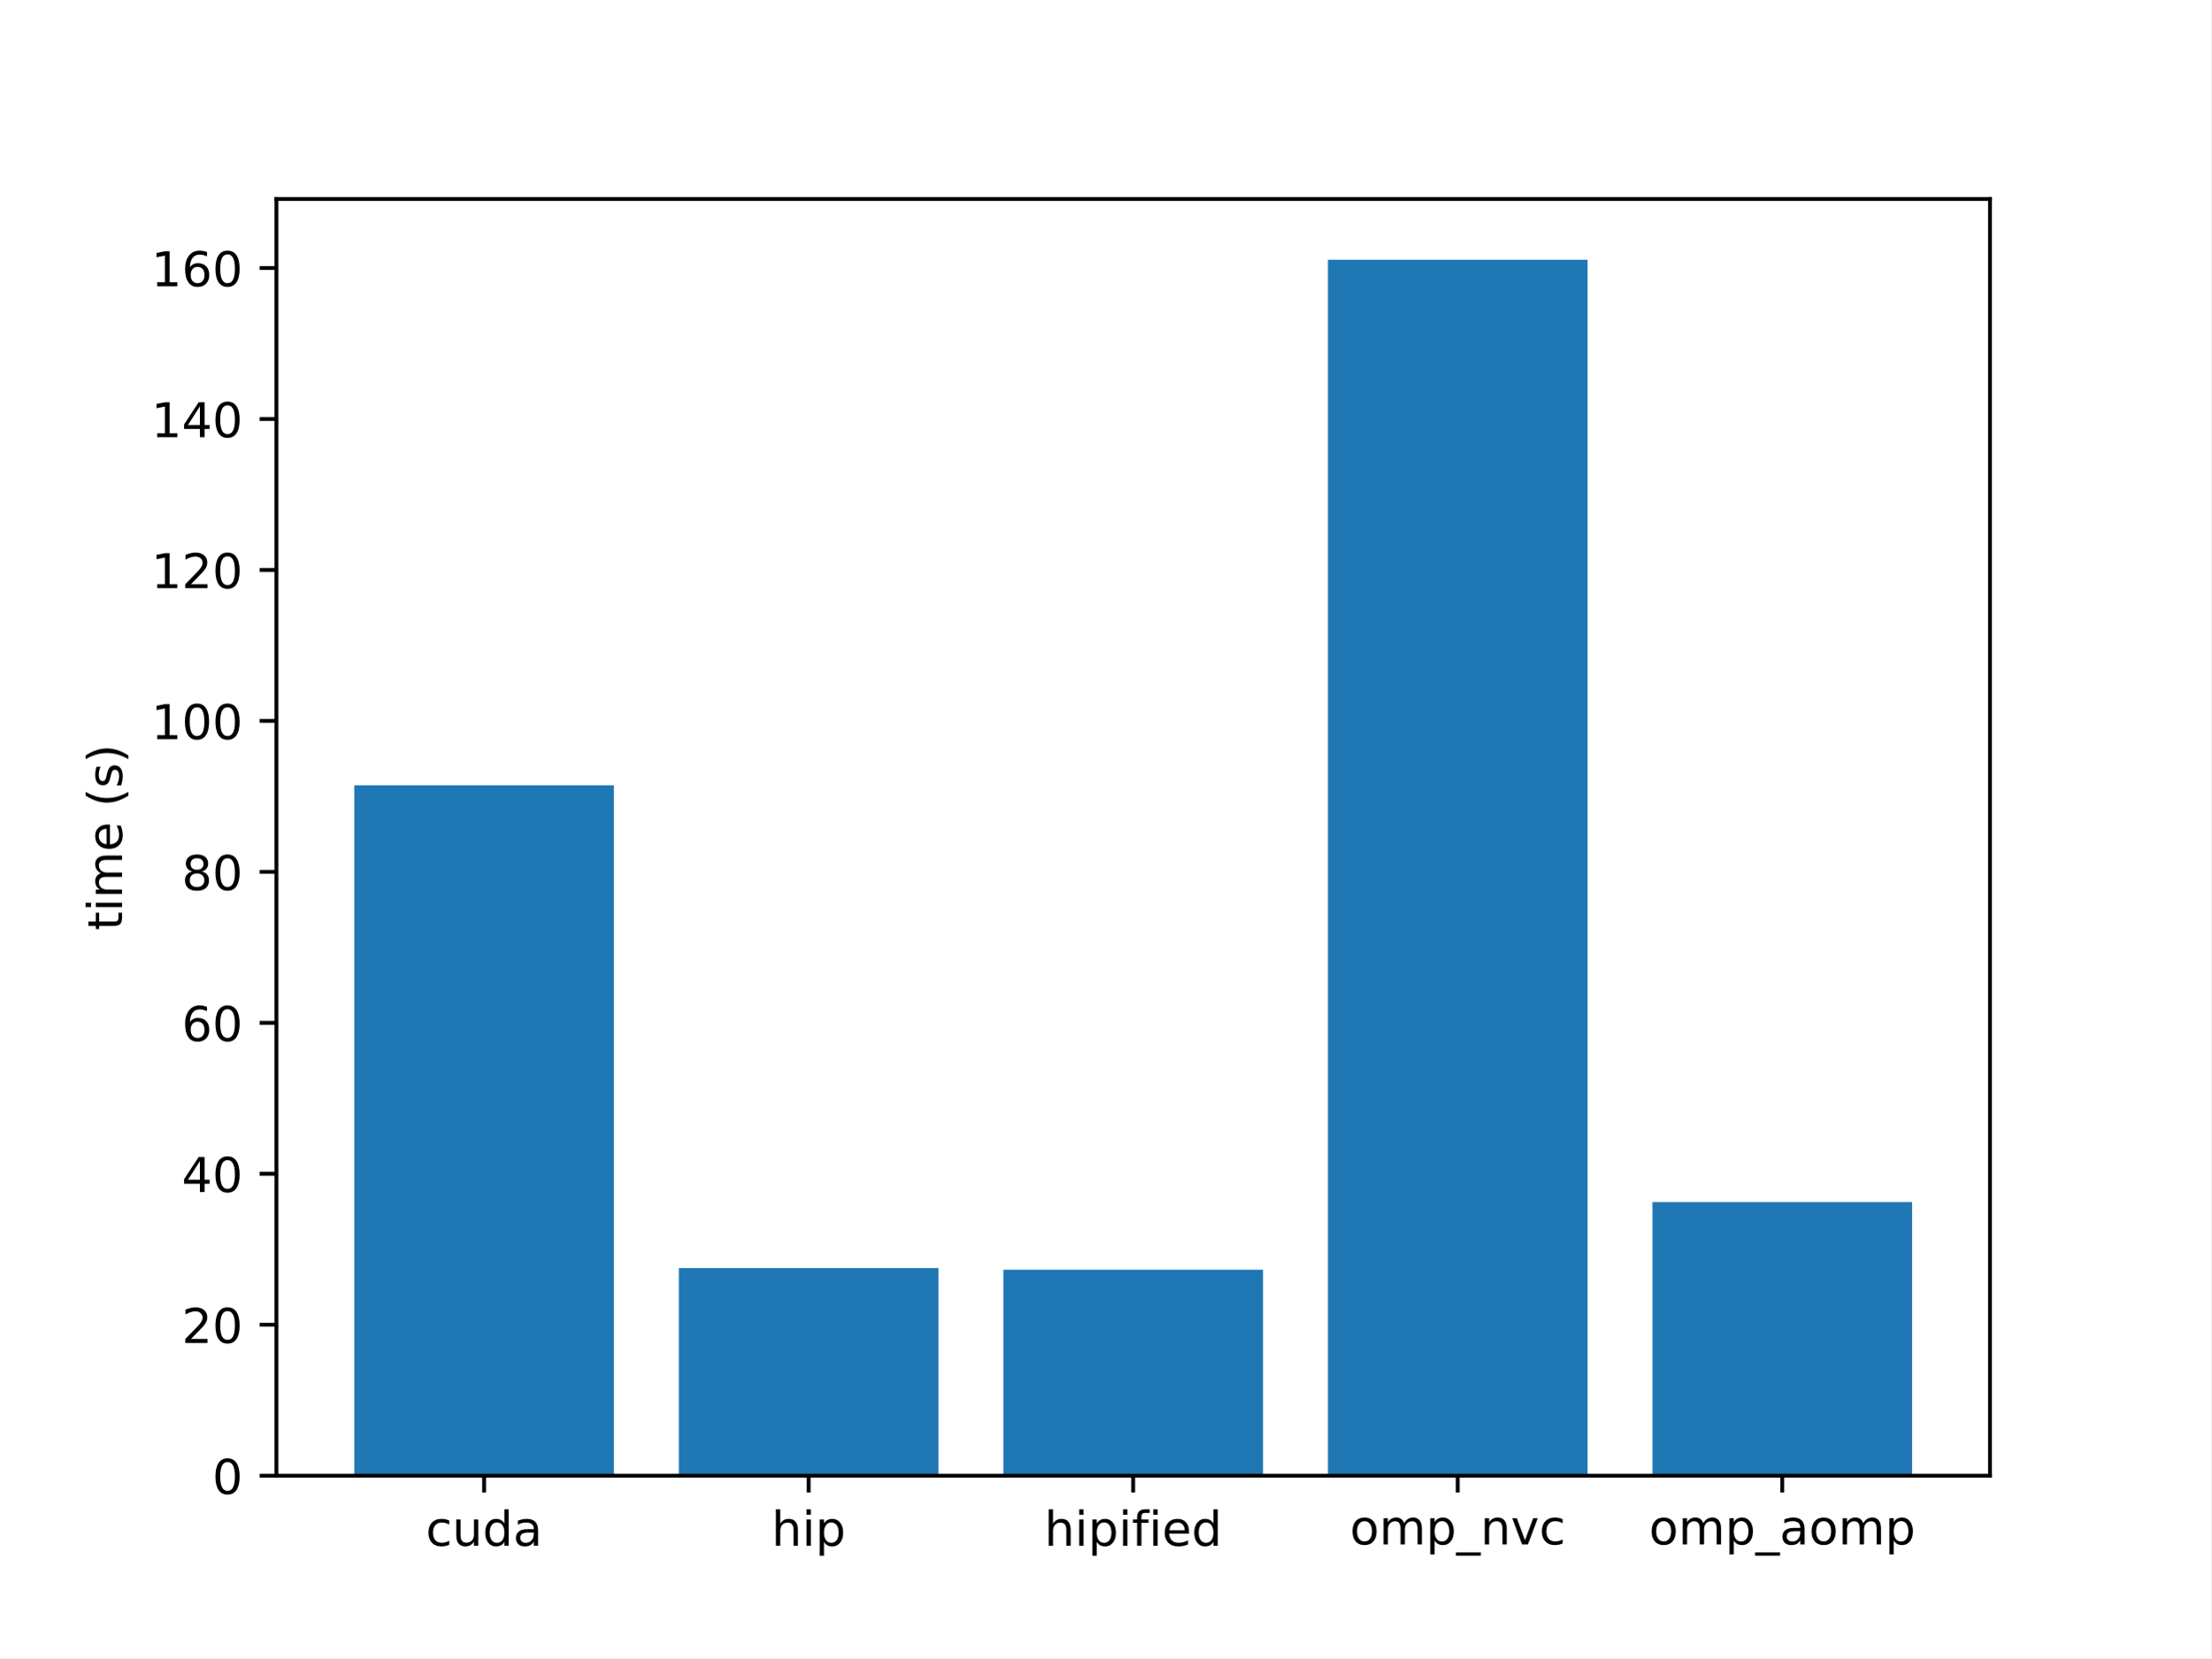
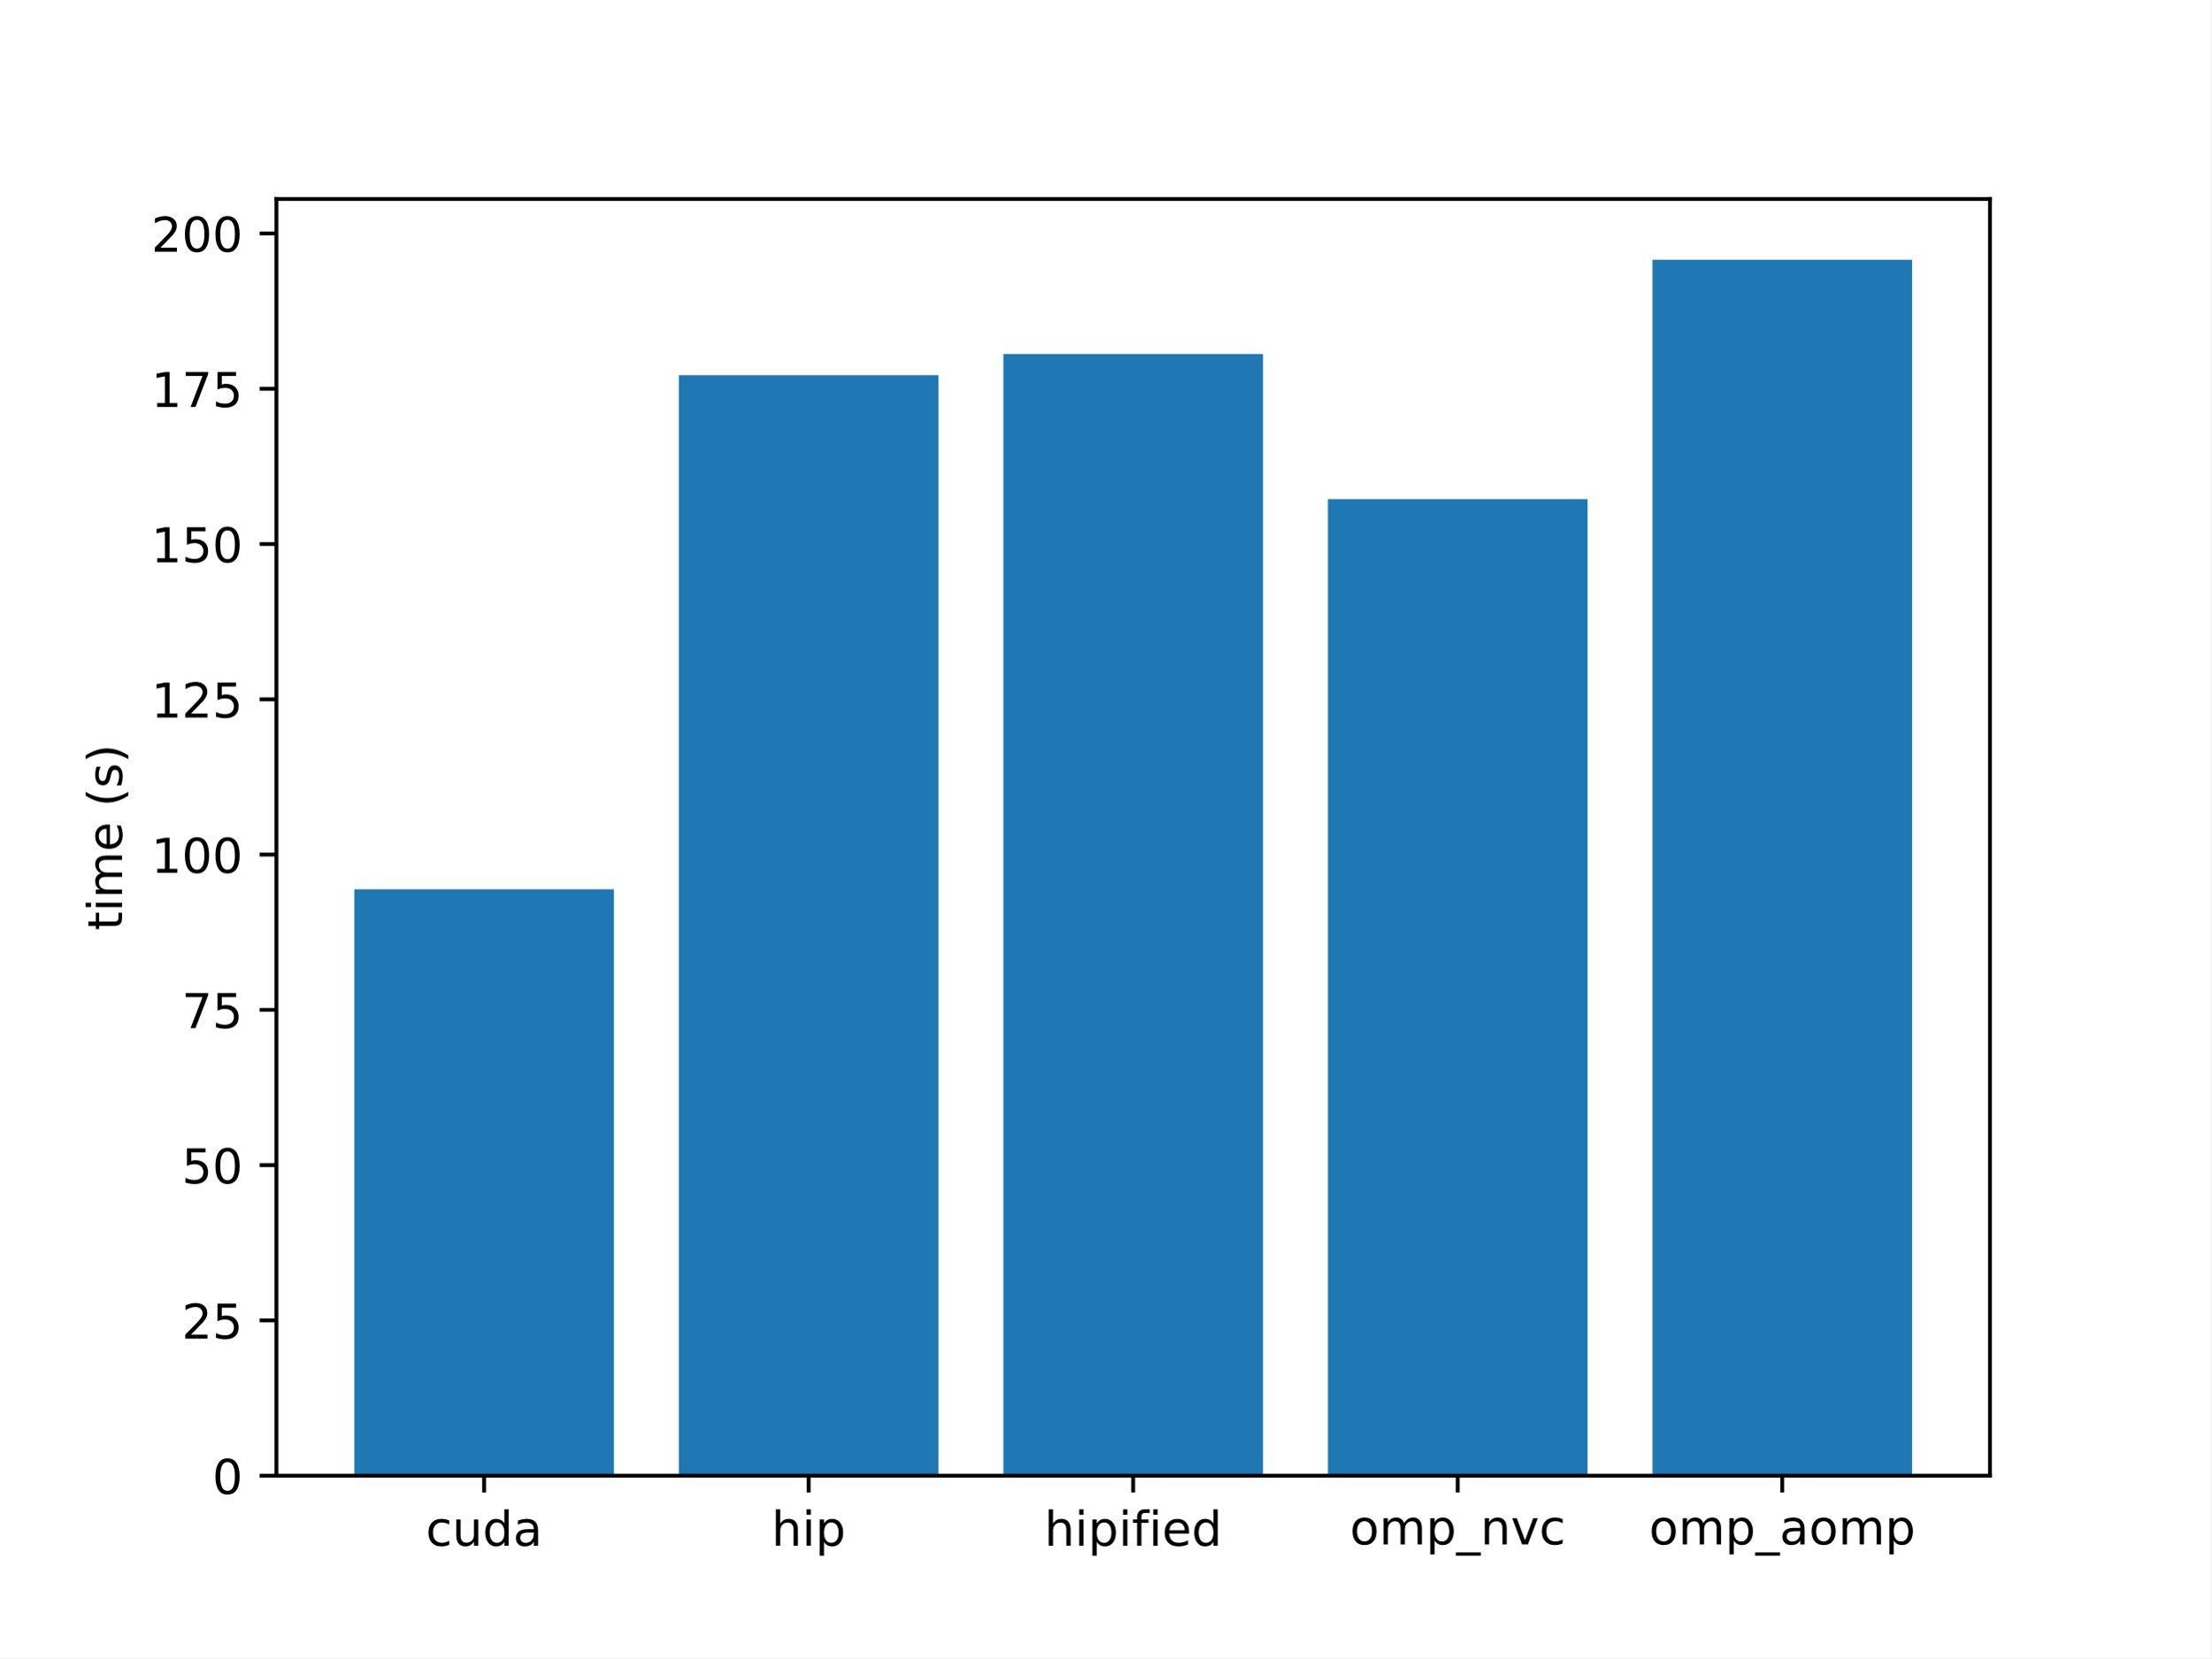
<svg xmlns="http://www.w3.org/2000/svg" xmlns:xlink="http://www.w3.org/1999/xlink" width="460.8pt" height="345.6pt" viewBox="0 0 460.8 345.6" version="1.1">
  <defs>
    <style type="text/css">*{stroke-linejoin: round; stroke-linecap: butt}</style>
  </defs>
  <g id="figure_1">
    <g id="patch_1">
      <path d="M 0 345.6  L 460.8 345.6  L 460.8 0  L 0 0  z " style="fill: #ffffff" />
    </g>
    <g id="axes_1">
      <g id="patch_2">
        <path d="M 57.6 307.584  L 414.72 307.584  L 414.72 41.472  L 57.6 41.472  z " style="fill: #ffffff" />
      </g>
      <g id="patch_3">
-         <path d="M 73.833 307.584  L 127.942 307.584  L 127.942 163.692  L 73.833 163.692  z " clip-path="url(#p78f3730690)" style="fill: #1f77b4" />
+         <path d="M 73.833 307.584  L 127.942 307.584  L 127.942 185.356  L 73.833 185.356  z " clip-path="url(#p62e5f9b1ea)" style="fill: #1f77b4" />
      </g>
      <g id="patch_4">
-         <path d="M 141.469 307.584  L 195.578 307.584  L 195.578 264.303  L 141.469 264.303  z " clip-path="url(#p78f3730690)" style="fill: #1f77b4" />
+         <path d="M 141.469 307.584  L 195.578 307.584  L 195.578 78.199  L 141.469 78.199  z " clip-path="url(#p62e5f9b1ea)" style="fill: #1f77b4" />
      </g>
      <g id="patch_5">
-         <path d="M 209.105 307.584  L 263.215 307.584  L 263.215 264.649  L 209.105 264.649  z " clip-path="url(#p78f3730690)" style="fill: #1f77b4" />
+         <path d="M 209.105 307.584  L 263.215 307.584  L 263.215 73.784  L 209.105 73.784  z " clip-path="url(#p62e5f9b1ea)" style="fill: #1f77b4" />
      </g>
      <g id="patch_6">
-         <path d="M 276.742 307.584  L 330.851 307.584  L 330.851 54.144  L 276.742 54.144  z " clip-path="url(#p78f3730690)" style="fill: #1f77b4" />
+         <path d="M 276.742 307.584  L 330.851 307.584  L 330.851 104.027  L 276.742 104.027  z " clip-path="url(#p62e5f9b1ea)" style="fill: #1f77b4" />
      </g>
      <g id="patch_7">
-         <path d="M 344.378 307.584  L 398.487 307.584  L 398.487 250.553  L 344.378 250.553  z " clip-path="url(#p78f3730690)" style="fill: #1f77b4" />
+         <path d="M 344.378 307.584  L 398.487 307.584  L 398.487 54.144  L 344.378 54.144  z " clip-path="url(#p62e5f9b1ea)" style="fill: #1f77b4" />
      </g>
      <g id="matplotlib.axis_1">
        <g id="xtick_1">
          <g id="line2d_1">
            <defs>
-               <path id="m14acc27db0" d="M 0 0  L 0 3.5  " style="stroke: #000000; stroke-width: 0.8" />
+               <path id="m500a3b21c0" d="M 0 0  L 0 3.5  " style="stroke: #000000; stroke-width: 0.8" />
            </defs>
            <g>
-               <use xlink:href="#m14acc27db0" x="100.887" y="307.584" style="stroke: #000000; stroke-width: 0.8" />
+               <use xlink:href="#m500a3b21c0" x="100.887" y="307.584" style="stroke: #000000; stroke-width: 0.8" />
            </g>
          </g>
          <g id="text_1">
            <g transform="translate(85.5529 322.1824) scale(0.1 -0.1)">
              <defs>
                <path id="DejaVuSans-20" transform="scale(0.015625)" />
                <path id="DejaVuSans-63" d="M 3122 3366  L 3122 2828  Q 2878 2963 2633 3030  Q 2388 3097 2138 3097  Q 1578 3097 1268 2742  Q 959 2388 959 1747  Q 959 1106 1268 751  Q 1578 397 2138 397  Q 2388 397 2633 464  Q 2878 531 3122 666  L 3122 134  Q 2881 22 2623 -34  Q 2366 -91 2075 -91  Q 1284 -91 818 406  Q 353 903 353 1747  Q 353 2603 823 3093  Q 1294 3584 2113 3584  Q 2378 3584 2631 3529  Q 2884 3475 3122 3366  z " transform="scale(0.015625)" />
                <path id="DejaVuSans-75" d="M 544 1381  L 544 3500  L 1119 3500  L 1119 1403  Q 1119 906 1312 657  Q 1506 409 1894 409  Q 2359 409 2629 706  Q 2900 1003 2900 1516  L 2900 3500  L 3475 3500  L 3475 0  L 2900 0  L 2900 538  Q 2691 219 2414 64  Q 2138 -91 1772 -91  Q 1169 -91 856 284  Q 544 659 544 1381  z M 1991 3584  L 1991 3584  z " transform="scale(0.015625)" />
                <path id="DejaVuSans-64" d="M 2906 2969  L 2906 4863  L 3481 4863  L 3481 0  L 2906 0  L 2906 525  Q 2725 213 2448 61  Q 2172 -91 1784 -91  Q 1150 -91 751 415  Q 353 922 353 1747  Q 353 2572 751 3078  Q 1150 3584 1784 3584  Q 2172 3584 2448 3432  Q 2725 3281 2906 2969  z M 947 1747  Q 947 1113 1208 752  Q 1469 391 1925 391  Q 2381 391 2643 752  Q 2906 1113 2906 1747  Q 2906 2381 2643 2742  Q 2381 3103 1925 3103  Q 1469 3103 1208 2742  Q 947 2381 947 1747  z " transform="scale(0.015625)" />
                <path id="DejaVuSans-61" d="M 2194 1759  Q 1497 1759 1228 1600  Q 959 1441 959 1056  Q 959 750 1161 570  Q 1363 391 1709 391  Q 2188 391 2477 730  Q 2766 1069 2766 1631  L 2766 1759  L 2194 1759  z M 3341 1997  L 3341 0  L 2766 0  L 2766 531  Q 2569 213 2275 61  Q 1981 -91 1556 -91  Q 1019 -91 701 211  Q 384 513 384 1019  Q 384 1609 779 1909  Q 1175 2209 1959 2209  L 2766 2209  L 2766 2266  Q 2766 2663 2505 2880  Q 2244 3097 1772 3097  Q 1472 3097 1187 3025  Q 903 2953 641 2809  L 641 3341  Q 956 3463 1253 3523  Q 1550 3584 1831 3584  Q 2591 3584 2966 3190  Q 3341 2797 3341 1997  z " transform="scale(0.015625)" />
              </defs>
              <use xlink:href="#DejaVuSans-20" />
              <use xlink:href="#DejaVuSans-63" x="31.787" />
              <use xlink:href="#DejaVuSans-75" x="86.768" />
              <use xlink:href="#DejaVuSans-64" x="150.146" />
              <use xlink:href="#DejaVuSans-61" x="213.623" />
              <use xlink:href="#DejaVuSans-20" x="274.902" />
            </g>
          </g>
        </g>
        <g id="xtick_2">
          <g id="line2d_2">
            <g>
-               <use xlink:href="#m14acc27db0" x="168.524" y="307.584" style="stroke: #000000; stroke-width: 0.8" />
+               <use xlink:href="#m500a3b21c0" x="168.524" y="307.584" style="stroke: #000000; stroke-width: 0.8" />
            </g>
          </g>
          <g id="text_2">
            <g transform="translate(157.6135 322.1824) scale(0.1 -0.1)">
              <defs>
                <path id="DejaVuSans-68" d="M 3513 2113  L 3513 0  L 2938 0  L 2938 2094  Q 2938 2591 2744 2837  Q 2550 3084 2163 3084  Q 1697 3084 1428 2787  Q 1159 2491 1159 1978  L 1159 0  L 581 0  L 581 4863  L 1159 4863  L 1159 2956  Q 1366 3272 1645 3428  Q 1925 3584 2291 3584  Q 2894 3584 3203 3211  Q 3513 2838 3513 2113  z " transform="scale(0.015625)" />
                <path id="DejaVuSans-69" d="M 603 3500  L 1178 3500  L 1178 0  L 603 0  L 603 3500  z M 603 4863  L 1178 4863  L 1178 4134  L 603 4134  L 603 4863  z " transform="scale(0.015625)" />
                <path id="DejaVuSans-70" d="M 1159 525  L 1159 -1331  L 581 -1331  L 581 3500  L 1159 3500  L 1159 2969  Q 1341 3281 1617 3432  Q 1894 3584 2278 3584  Q 2916 3584 3314 3078  Q 3713 2572 3713 1747  Q 3713 922 3314 415  Q 2916 -91 2278 -91  Q 1894 -91 1617 61  Q 1341 213 1159 525  z M 3116 1747  Q 3116 2381 2855 2742  Q 2594 3103 2138 3103  Q 1681 3103 1420 2742  Q 1159 2381 1159 1747  Q 1159 1113 1420 752  Q 1681 391 2138 391  Q 2594 391 2855 752  Q 3116 1113 3116 1747  z " transform="scale(0.015625)" />
              </defs>
              <use xlink:href="#DejaVuSans-20" />
              <use xlink:href="#DejaVuSans-68" x="31.787" />
              <use xlink:href="#DejaVuSans-69" x="95.166" />
              <use xlink:href="#DejaVuSans-70" x="122.949" />
              <use xlink:href="#DejaVuSans-20" x="186.426" />
            </g>
          </g>
        </g>
        <g id="xtick_3">
          <g id="line2d_3">
            <g>
-               <use xlink:href="#m14acc27db0" x="236.16" y="307.584" style="stroke: #000000; stroke-width: 0.8" />
+               <use xlink:href="#m500a3b21c0" x="236.16" y="307.584" style="stroke: #000000; stroke-width: 0.8" />
            </g>
          </g>
          <g id="text_3">
            <g transform="translate(214.4608 322.1824) scale(0.1 -0.1)">
              <defs>
                <path id="DejaVuSans-66" d="M 2375 4863  L 2375 4384  L 1825 4384  Q 1516 4384 1395 4259  Q 1275 4134 1275 3809  L 1275 3500  L 2222 3500  L 2222 3053  L 1275 3053  L 1275 0  L 697 0  L 697 3053  L 147 3053  L 147 3500  L 697 3500  L 697 3744  Q 697 4328 969 4595  Q 1241 4863 1831 4863  L 2375 4863  z " transform="scale(0.015625)" />
                <path id="DejaVuSans-65" d="M 3597 1894  L 3597 1613  L 953 1613  Q 991 1019 1311 708  Q 1631 397 2203 397  Q 2534 397 2845 478  Q 3156 559 3463 722  L 3463 178  Q 3153 47 2828 -22  Q 2503 -91 2169 -91  Q 1331 -91 842 396  Q 353 884 353 1716  Q 353 2575 817 3079  Q 1281 3584 2069 3584  Q 2775 3584 3186 3129  Q 3597 2675 3597 1894  z M 3022 2063  Q 3016 2534 2758 2815  Q 2500 3097 2075 3097  Q 1594 3097 1305 2825  Q 1016 2553 972 2059  L 3022 2063  z " transform="scale(0.015625)" />
              </defs>
              <use xlink:href="#DejaVuSans-20" />
              <use xlink:href="#DejaVuSans-68" x="31.787" />
              <use xlink:href="#DejaVuSans-69" x="95.166" />
              <use xlink:href="#DejaVuSans-70" x="122.949" />
              <use xlink:href="#DejaVuSans-69" x="186.426" />
              <use xlink:href="#DejaVuSans-66" x="214.209" />
              <use xlink:href="#DejaVuSans-69" x="249.414" />
              <use xlink:href="#DejaVuSans-65" x="277.197" />
              <use xlink:href="#DejaVuSans-64" x="338.721" />
              <use xlink:href="#DejaVuSans-20" x="402.197" />
            </g>
          </g>
        </g>
        <g id="xtick_4">
          <g id="line2d_4">
            <g>
-               <use xlink:href="#m14acc27db0" x="303.796" y="307.584" style="stroke: #000000; stroke-width: 0.8" />
+               <use xlink:href="#m500a3b21c0" x="303.796" y="307.584" style="stroke: #000000; stroke-width: 0.8" />
            </g>
          </g>
          <g id="text_4">
            <g transform="translate(278.137 321.9043) scale(0.1 -0.1)">
              <defs>
                <path id="DejaVuSans-6f" d="M 1959 3097  Q 1497 3097 1228 2736  Q 959 2375 959 1747  Q 959 1119 1226 758  Q 1494 397 1959 397  Q 2419 397 2687 759  Q 2956 1122 2956 1747  Q 2956 2369 2687 2733  Q 2419 3097 1959 3097  z M 1959 3584  Q 2709 3584 3137 3096  Q 3566 2609 3566 1747  Q 3566 888 3137 398  Q 2709 -91 1959 -91  Q 1206 -91 779 398  Q 353 888 353 1747  Q 353 2609 779 3096  Q 1206 3584 1959 3584  z " transform="scale(0.015625)" />
                <path id="DejaVuSans-6d" d="M 3328 2828  Q 3544 3216 3844 3400  Q 4144 3584 4550 3584  Q 5097 3584 5394 3201  Q 5691 2819 5691 2113  L 5691 0  L 5113 0  L 5113 2094  Q 5113 2597 4934 2840  Q 4756 3084 4391 3084  Q 3944 3084 3684 2787  Q 3425 2491 3425 1978  L 3425 0  L 2847 0  L 2847 2094  Q 2847 2600 2669 2842  Q 2491 3084 2119 3084  Q 1678 3084 1418 2786  Q 1159 2488 1159 1978  L 1159 0  L 581 0  L 581 3500  L 1159 3500  L 1159 2956  Q 1356 3278 1631 3431  Q 1906 3584 2284 3584  Q 2666 3584 2933 3390  Q 3200 3197 3328 2828  z " transform="scale(0.015625)" />
                <path id="DejaVuSans-5f" d="M 3263 -1063  L 3263 -1509  L -63 -1509  L -63 -1063  L 3263 -1063  z " transform="scale(0.015625)" />
                <path id="DejaVuSans-6e" d="M 3513 2113  L 3513 0  L 2938 0  L 2938 2094  Q 2938 2591 2744 2837  Q 2550 3084 2163 3084  Q 1697 3084 1428 2787  Q 1159 2491 1159 1978  L 1159 0  L 581 0  L 581 3500  L 1159 3500  L 1159 2956  Q 1366 3272 1645 3428  Q 1925 3584 2291 3584  Q 2894 3584 3203 3211  Q 3513 2838 3513 2113  z " transform="scale(0.015625)" />
                <path id="DejaVuSans-76" d="M 191 3500  L 800 3500  L 1894 563  L 2988 3500  L 3597 3500  L 2284 0  L 1503 0  L 191 3500  z " transform="scale(0.015625)" />
              </defs>
              <use xlink:href="#DejaVuSans-20" />
              <use xlink:href="#DejaVuSans-6f" x="31.787" />
              <use xlink:href="#DejaVuSans-6d" x="92.969" />
              <use xlink:href="#DejaVuSans-70" x="190.381" />
              <use xlink:href="#DejaVuSans-5f" x="253.857" />
              <use xlink:href="#DejaVuSans-6e" x="303.857" />
              <use xlink:href="#DejaVuSans-76" x="367.236" />
              <use xlink:href="#DejaVuSans-63" x="426.416" />
              <use xlink:href="#DejaVuSans-20" x="481.396" />
            </g>
          </g>
        </g>
        <g id="xtick_5">
          <g id="line2d_5">
            <g>
-               <use xlink:href="#m14acc27db0" x="371.433" y="307.584" style="stroke: #000000; stroke-width: 0.8" />
+               <use xlink:href="#m500a3b21c0" x="371.433" y="307.584" style="stroke: #000000; stroke-width: 0.8" />
            </g>
          </g>
          <g id="text_5">
            <g transform="translate(340.4827 321.9043) scale(0.1 -0.1)">
              <use xlink:href="#DejaVuSans-20" />
              <use xlink:href="#DejaVuSans-6f" x="31.787" />
              <use xlink:href="#DejaVuSans-6d" x="92.969" />
              <use xlink:href="#DejaVuSans-70" x="190.381" />
              <use xlink:href="#DejaVuSans-5f" x="253.857" />
              <use xlink:href="#DejaVuSans-61" x="303.857" />
              <use xlink:href="#DejaVuSans-6f" x="365.137" />
              <use xlink:href="#DejaVuSans-6d" x="426.318" />
              <use xlink:href="#DejaVuSans-70" x="523.73" />
              <use xlink:href="#DejaVuSans-20" x="587.207" />
            </g>
          </g>
        </g>
      </g>
      <g id="matplotlib.axis_2">
        <g id="ytick_1">
          <g id="line2d_6">
            <defs>
-               <path id="m08840fe805" d="M 0 0  L -3.5 0  " style="stroke: #000000; stroke-width: 0.8" />
+               <path id="m1b76fb1a19" d="M 0 0  L -3.5 0  " style="stroke: #000000; stroke-width: 0.8" />
            </defs>
            <g>
-               <use xlink:href="#m08840fe805" x="57.6" y="307.584" style="stroke: #000000; stroke-width: 0.8" />
+               <use xlink:href="#m1b76fb1a19" x="57.6" y="307.584" style="stroke: #000000; stroke-width: 0.8" />
            </g>
          </g>
          <g id="text_6">
            <g transform="translate(44.2375 311.3832) scale(0.1 -0.1)">
              <defs>
                <path id="DejaVuSans-30" d="M 2034 4250  Q 1547 4250 1301 3770  Q 1056 3291 1056 2328  Q 1056 1369 1301 889  Q 1547 409 2034 409  Q 2525 409 2770 889  Q 3016 1369 3016 2328  Q 3016 3291 2770 3770  Q 2525 4250 2034 4250  z M 2034 4750  Q 2819 4750 3233 4129  Q 3647 3509 3647 2328  Q 3647 1150 3233 529  Q 2819 -91 2034 -91  Q 1250 -91 836 529  Q 422 1150 422 2328  Q 422 3509 836 4129  Q 1250 4750 2034 4750  z " transform="scale(0.015625)" />
              </defs>
              <use xlink:href="#DejaVuSans-30" />
            </g>
          </g>
        </g>
        <g id="ytick_2">
          <g id="line2d_7">
            <g>
-               <use xlink:href="#m08840fe805" x="57.6" y="276.118" style="stroke: #000000; stroke-width: 0.8" />
+               <use xlink:href="#m1b76fb1a19" x="57.6" y="275.218" style="stroke: #000000; stroke-width: 0.8" />
            </g>
          </g>
          <g id="text_7">
-             <g transform="translate(37.875 279.9176) scale(0.1 -0.1)">
+             <g transform="translate(37.875 279.0171) scale(0.1 -0.1)">
              <defs>
                <path id="DejaVuSans-32" d="M 1228 531  L 3431 531  L 3431 0  L 469 0  L 469 531  Q 828 903 1448 1529  Q 2069 2156 2228 2338  Q 2531 2678 2651 2914  Q 2772 3150 2772 3378  Q 2772 3750 2511 3984  Q 2250 4219 1831 4219  Q 1534 4219 1204 4116  Q 875 4013 500 3803  L 500 4441  Q 881 4594 1212 4672  Q 1544 4750 1819 4750  Q 2544 4750 2975 4387  Q 3406 4025 3406 3419  Q 3406 3131 3298 2873  Q 3191 2616 2906 2266  Q 2828 2175 2409 1742  Q 1991 1309 1228 531  z " transform="scale(0.015625)" />
+                 <path id="DejaVuSans-35" d="M 691 4666  L 3169 4666  L 3169 4134  L 1269 4134  L 1269 2991  Q 1406 3038 1543 3061  Q 1681 3084 1819 3084  Q 2600 3084 3056 2656  Q 3513 2228 3513 1497  Q 3513 744 3044 326  Q 2575 -91 1722 -91  Q 1428 -91 1123 -41  Q 819 9 494 109  L 494 744  Q 775 591 1075 516  Q 1375 441 1709 441  Q 2250 441 2565 725  Q 2881 1009 2881 1497  Q 2881 1984 2565 2268  Q 2250 2553 1709 2553  Q 1456 2553 1204 2497  Q 953 2441 691 2322  L 691 4666  z " transform="scale(0.015625)" />
              </defs>
              <use xlink:href="#DejaVuSans-32" />
-               <use xlink:href="#DejaVuSans-30" x="63.623" />
+               <use xlink:href="#DejaVuSans-35" x="63.623" />
            </g>
          </g>
        </g>
        <g id="ytick_3">
          <g id="line2d_8">
            <g>
-               <use xlink:href="#m08840fe805" x="57.6" y="244.653" style="stroke: #000000; stroke-width: 0.8" />
+               <use xlink:href="#m1b76fb1a19" x="57.6" y="242.852" style="stroke: #000000; stroke-width: 0.8" />
            </g>
          </g>
          <g id="text_8">
-             <g transform="translate(37.875 248.4519) scale(0.1 -0.1)">
-               <defs>
-                 <path id="DejaVuSans-34" d="M 2419 4116  L 825 1625  L 2419 1625  L 2419 4116  z M 2253 4666  L 3047 4666  L 3047 1625  L 3713 1625  L 3713 1100  L 3047 1100  L 3047 0  L 2419 0  L 2419 1100  L 313 1100  L 313 1709  L 2253 4666  z " transform="scale(0.015625)" />
-               </defs>
-               <use xlink:href="#DejaVuSans-34" />
+             <g transform="translate(37.875 246.6509) scale(0.1 -0.1)">
+               <use xlink:href="#DejaVuSans-35" />
              <use xlink:href="#DejaVuSans-30" x="63.623" />
            </g>
          </g>
        </g>
        <g id="ytick_4">
          <g id="line2d_9">
            <g>
-               <use xlink:href="#m08840fe805" x="57.6" y="213.187" style="stroke: #000000; stroke-width: 0.8" />
+               <use xlink:href="#m1b76fb1a19" x="57.6" y="210.486" style="stroke: #000000; stroke-width: 0.8" />
            </g>
          </g>
          <g id="text_9">
-             <g transform="translate(37.875 216.9863) scale(0.1 -0.1)">
-               <defs>
-                 <path id="DejaVuSans-36" d="M 2113 2584  Q 1688 2584 1439 2293  Q 1191 2003 1191 1497  Q 1191 994 1439 701  Q 1688 409 2113 409  Q 2538 409 2786 701  Q 3034 994 3034 1497  Q 3034 2003 2786 2293  Q 2538 2584 2113 2584  z M 3366 4563  L 3366 3988  Q 3128 4100 2886 4159  Q 2644 4219 2406 4219  Q 1781 4219 1451 3797  Q 1122 3375 1075 2522  Q 1259 2794 1537 2939  Q 1816 3084 2150 3084  Q 2853 3084 3261 2657  Q 3669 2231 3669 1497  Q 3669 778 3244 343  Q 2819 -91 2113 -91  Q 1303 -91 875 529  Q 447 1150 447 2328  Q 447 3434 972 4092  Q 1497 4750 2381 4750  Q 2619 4750 2861 4703  Q 3103 4656 3366 4563  z " transform="scale(0.015625)" />
-               </defs>
-               <use xlink:href="#DejaVuSans-36" />
-               <use xlink:href="#DejaVuSans-30" x="63.623" />
+             <g transform="translate(37.875 214.2847) scale(0.1 -0.1)">
+               <defs>
+                 <path id="DejaVuSans-37" d="M 525 4666  L 3525 4666  L 3525 4397  L 1831 0  L 1172 0  L 2766 4134  L 525 4134  L 525 4666  z " transform="scale(0.015625)" />
+               </defs>
+               <use xlink:href="#DejaVuSans-37" />
+               <use xlink:href="#DejaVuSans-35" x="63.623" />
            </g>
          </g>
        </g>
        <g id="ytick_5">
          <g id="line2d_10">
            <g>
-               <use xlink:href="#m08840fe805" x="57.6" y="181.721" style="stroke: #000000; stroke-width: 0.8" />
+               <use xlink:href="#m1b76fb1a19" x="57.6" y="178.119" style="stroke: #000000; stroke-width: 0.8" />
            </g>
          </g>
          <g id="text_10">
-             <g transform="translate(37.875 185.5207) scale(0.1 -0.1)">
-               <defs>
-                 <path id="DejaVuSans-38" d="M 2034 2216  Q 1584 2216 1326 1975  Q 1069 1734 1069 1313  Q 1069 891 1326 650  Q 1584 409 2034 409  Q 2484 409 2743 651  Q 3003 894 3003 1313  Q 3003 1734 2745 1975  Q 2488 2216 2034 2216  z M 1403 2484  Q 997 2584 770 2862  Q 544 3141 544 3541  Q 544 4100 942 4425  Q 1341 4750 2034 4750  Q 2731 4750 3128 4425  Q 3525 4100 3525 3541  Q 3525 3141 3298 2862  Q 3072 2584 2669 2484  Q 3125 2378 3379 2068  Q 3634 1759 3634 1313  Q 3634 634 3220 271  Q 2806 -91 2034 -91  Q 1263 -91 848 271  Q 434 634 434 1313  Q 434 1759 690 2068  Q 947 2378 1403 2484  z M 1172 3481  Q 1172 3119 1398 2916  Q 1625 2713 2034 2713  Q 2441 2713 2670 2916  Q 2900 3119 2900 3481  Q 2900 3844 2670 4047  Q 2441 4250 2034 4250  Q 1625 4250 1398 4047  Q 1172 3844 1172 3481  z " transform="scale(0.015625)" />
-               </defs>
-               <use xlink:href="#DejaVuSans-38" />
-               <use xlink:href="#DejaVuSans-30" x="63.623" />
-             </g>
-           </g>
-         </g>
-         <g id="ytick_6">
-           <g id="line2d_11">
-             <g>
-               <use xlink:href="#m08840fe805" x="57.6" y="150.256" style="stroke: #000000; stroke-width: 0.8" />
-             </g>
-           </g>
-           <g id="text_11">
-             <g transform="translate(31.5125 154.055) scale(0.1 -0.1)">
+             <g transform="translate(31.5125 181.9186) scale(0.1 -0.1)">
              <defs>
                <path id="DejaVuSans-31" d="M 794 531  L 1825 531  L 1825 4091  L 703 3866  L 703 4441  L 1819 4666  L 2450 4666  L 2450 531  L 3481 531  L 3481 0  L 794 0  L 794 531  z " transform="scale(0.015625)" />
              </defs>
              <use xlink:href="#DejaVuSans-31" />
              <use xlink:href="#DejaVuSans-30" x="63.623" />
              <use xlink:href="#DejaVuSans-30" x="127.246" />
            </g>
          </g>
        </g>
+         <g id="ytick_6">
+           <g id="line2d_11">
+             <g>
+               <use xlink:href="#m1b76fb1a19" x="57.6" y="145.753" style="stroke: #000000; stroke-width: 0.8" />
+             </g>
+           </g>
+           <g id="text_11">
+             <g transform="translate(31.5125 149.5524) scale(0.1 -0.1)">
+               <use xlink:href="#DejaVuSans-31" />
+               <use xlink:href="#DejaVuSans-32" x="63.623" />
+               <use xlink:href="#DejaVuSans-35" x="127.246" />
+             </g>
+           </g>
+         </g>
        <g id="ytick_7">
          <g id="line2d_12">
            <g>
-               <use xlink:href="#m08840fe805" x="57.6" y="118.79" style="stroke: #000000; stroke-width: 0.8" />
+               <use xlink:href="#m1b76fb1a19" x="57.6" y="113.387" style="stroke: #000000; stroke-width: 0.8" />
            </g>
          </g>
          <g id="text_12">
-             <g transform="translate(31.5125 122.5894) scale(0.1 -0.1)">
+             <g transform="translate(31.5125 117.1862) scale(0.1 -0.1)">
              <use xlink:href="#DejaVuSans-31" />
-               <use xlink:href="#DejaVuSans-32" x="63.623" />
+               <use xlink:href="#DejaVuSans-35" x="63.623" />
              <use xlink:href="#DejaVuSans-30" x="127.246" />
            </g>
          </g>
        </g>
        <g id="ytick_8">
          <g id="line2d_13">
            <g>
-               <use xlink:href="#m08840fe805" x="57.6" y="87.325" style="stroke: #000000; stroke-width: 0.8" />
+               <use xlink:href="#m1b76fb1a19" x="57.6" y="81.021" style="stroke: #000000; stroke-width: 0.8" />
            </g>
          </g>
          <g id="text_13">
-             <g transform="translate(31.5125 91.12374) scale(0.1 -0.1)">
+             <g transform="translate(31.5125 84.82008) scale(0.1 -0.1)">
              <use xlink:href="#DejaVuSans-31" />
-               <use xlink:href="#DejaVuSans-34" x="63.623" />
-               <use xlink:href="#DejaVuSans-30" x="127.246" />
+               <use xlink:href="#DejaVuSans-37" x="63.623" />
+               <use xlink:href="#DejaVuSans-35" x="127.246" />
            </g>
          </g>
        </g>
        <g id="ytick_9">
          <g id="line2d_14">
            <g>
-               <use xlink:href="#m08840fe805" x="57.6" y="55.859" style="stroke: #000000; stroke-width: 0.8" />
+               <use xlink:href="#m1b76fb1a19" x="57.6" y="48.655" style="stroke: #000000; stroke-width: 0.8" />
            </g>
          </g>
          <g id="text_14">
-             <g transform="translate(31.5125 59.6581) scale(0.1 -0.1)">
-               <use xlink:href="#DejaVuSans-31" />
-               <use xlink:href="#DejaVuSans-36" x="63.623" />
+             <g transform="translate(31.5125 52.45392) scale(0.1 -0.1)">
+               <use xlink:href="#DejaVuSans-32" />
+               <use xlink:href="#DejaVuSans-30" x="63.623" />
              <use xlink:href="#DejaVuSans-30" x="127.246" />
            </g>
          </g>
        </g>
        <g id="text_15">
          <g transform="translate(25.43281 193.9194) rotate(-90) scale(0.1 -0.1)">
            <defs>
              <path id="DejaVuSans-74" d="M 1172 4494  L 1172 3500  L 2356 3500  L 2356 3053  L 1172 3053  L 1172 1153  Q 1172 725 1289 603  Q 1406 481 1766 481  L 2356 481  L 2356 0  L 1766 0  Q 1100 0 847 248  Q 594 497 594 1153  L 594 3053  L 172 3053  L 172 3500  L 594 3500  L 594 4494  L 1172 4494  z " transform="scale(0.015625)" />
              <path id="DejaVuSans-28" d="M 1984 4856  Q 1566 4138 1362 3434  Q 1159 2731 1159 2009  Q 1159 1288 1364 580  Q 1569 -128 1984 -844  L 1484 -844  Q 1016 -109 783 600  Q 550 1309 550 2009  Q 550 2706 781 3412  Q 1013 4119 1484 4856  L 1984 4856  z " transform="scale(0.015625)" />
              <path id="DejaVuSans-73" d="M 2834 3397  L 2834 2853  Q 2591 2978 2328 3040  Q 2066 3103 1784 3103  Q 1356 3103 1142 2972  Q 928 2841 928 2578  Q 928 2378 1081 2264  Q 1234 2150 1697 2047  L 1894 2003  Q 2506 1872 2764 1633  Q 3022 1394 3022 966  Q 3022 478 2636 193  Q 2250 -91 1575 -91  Q 1294 -91 989 -36  Q 684 19 347 128  L 347 722  Q 666 556 975 473  Q 1284 391 1588 391  Q 1994 391 2212 530  Q 2431 669 2431 922  Q 2431 1156 2273 1281  Q 2116 1406 1581 1522  L 1381 1569  Q 847 1681 609 1914  Q 372 2147 372 2553  Q 372 3047 722 3315  Q 1072 3584 1716 3584  Q 2034 3584 2315 3537  Q 2597 3491 2834 3397  z " transform="scale(0.015625)" />
              <path id="DejaVuSans-29" d="M 513 4856  L 1013 4856  Q 1481 4119 1714 3412  Q 1947 2706 1947 2009  Q 1947 1309 1714 600  Q 1481 -109 1013 -844  L 513 -844  Q 928 -128 1133 580  Q 1338 1288 1338 2009  Q 1338 2731 1133 3434  Q 928 4138 513 4856  z " transform="scale(0.015625)" />
            </defs>
            <use xlink:href="#DejaVuSans-74" />
            <use xlink:href="#DejaVuSans-69" x="39.209" />
            <use xlink:href="#DejaVuSans-6d" x="66.992" />
            <use xlink:href="#DejaVuSans-65" x="164.404" />
            <use xlink:href="#DejaVuSans-20" x="225.928" />
            <use xlink:href="#DejaVuSans-28" x="257.715" />
            <use xlink:href="#DejaVuSans-73" x="296.729" />
            <use xlink:href="#DejaVuSans-29" x="348.828" />
          </g>
        </g>
      </g>
      <g id="patch_8">
        <path d="M 57.6 307.584  L 57.6 41.472  " style="fill: none; stroke: #000000; stroke-width: 0.8; stroke-linejoin: miter; stroke-linecap: square" />
      </g>
      <g id="patch_9">
        <path d="M 414.72 307.584  L 414.72 41.472  " style="fill: none; stroke: #000000; stroke-width: 0.8; stroke-linejoin: miter; stroke-linecap: square" />
      </g>
      <g id="patch_10">
        <path d="M 57.6 307.584  L 414.72 307.584  " style="fill: none; stroke: #000000; stroke-width: 0.8; stroke-linejoin: miter; stroke-linecap: square" />
      </g>
      <g id="patch_11">
        <path d="M 57.6 41.472  L 414.72 41.472  " style="fill: none; stroke: #000000; stroke-width: 0.8; stroke-linejoin: miter; stroke-linecap: square" />
      </g>
    </g>
  </g>
  <defs>
-     <clipPath id="p78f3730690">
+     <clipPath id="p62e5f9b1ea">
      <rect x="57.6" y="41.472" width="357.12" height="266.112" />
    </clipPath>
  </defs>
</svg>
